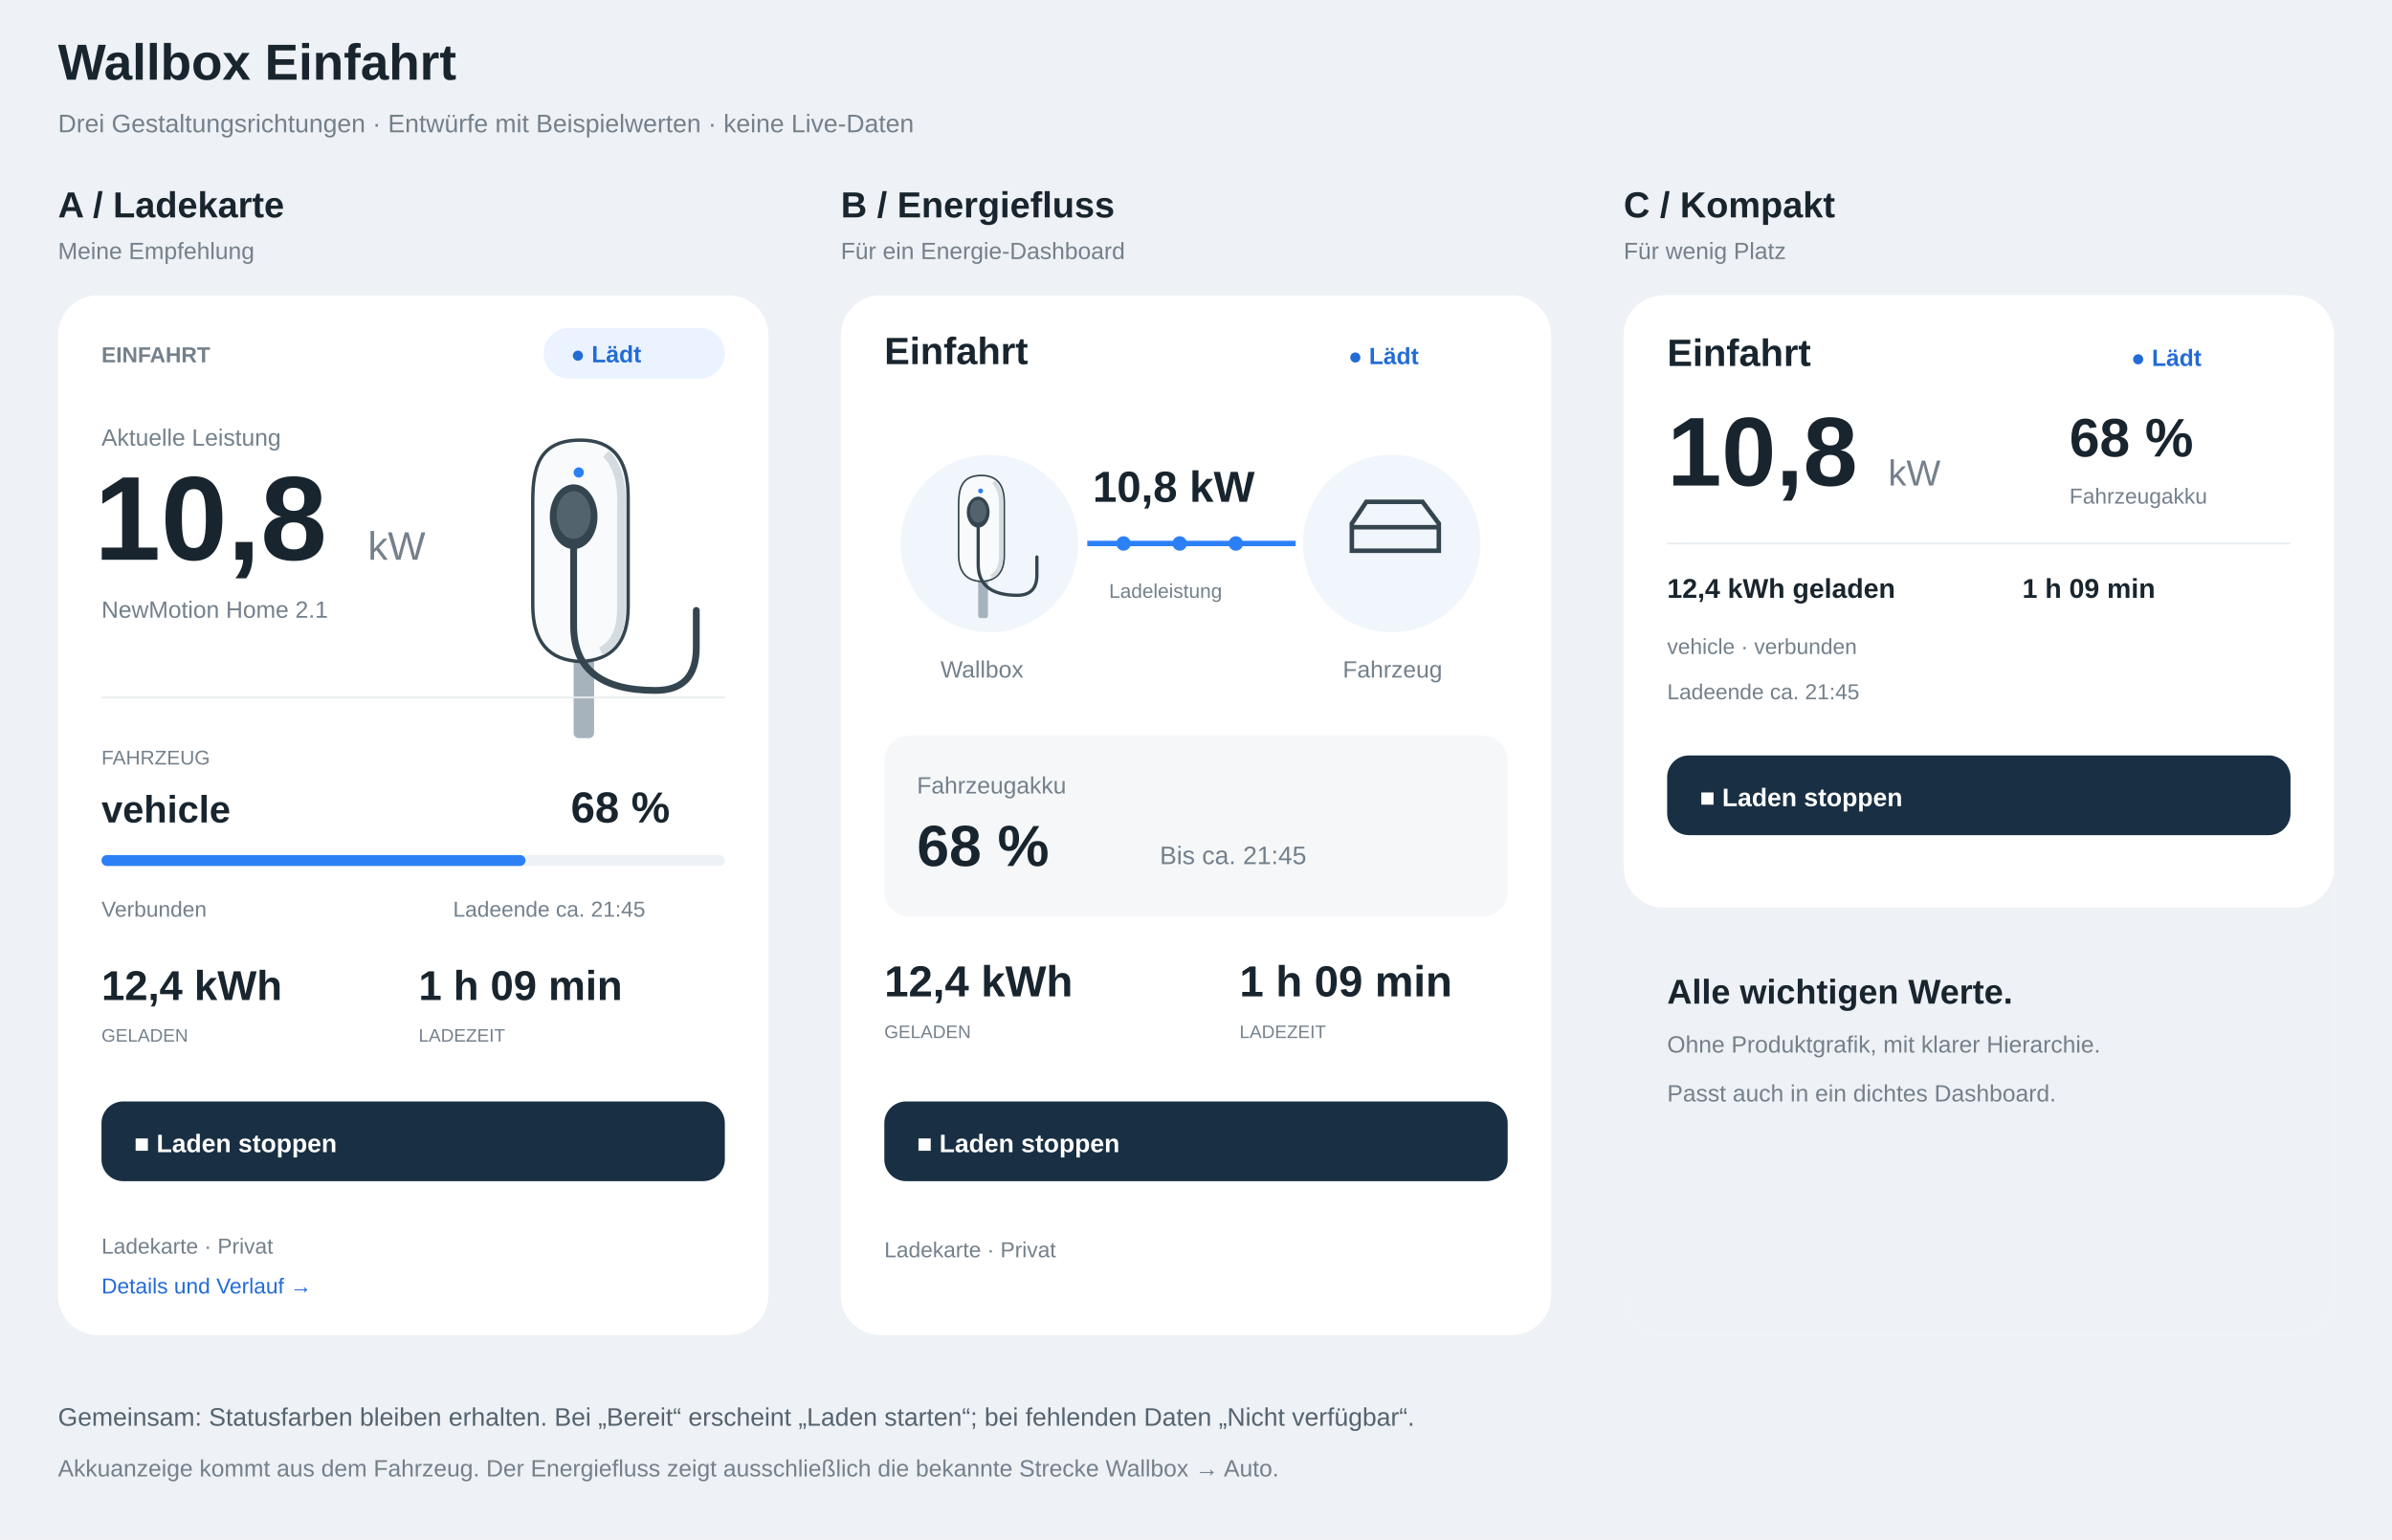
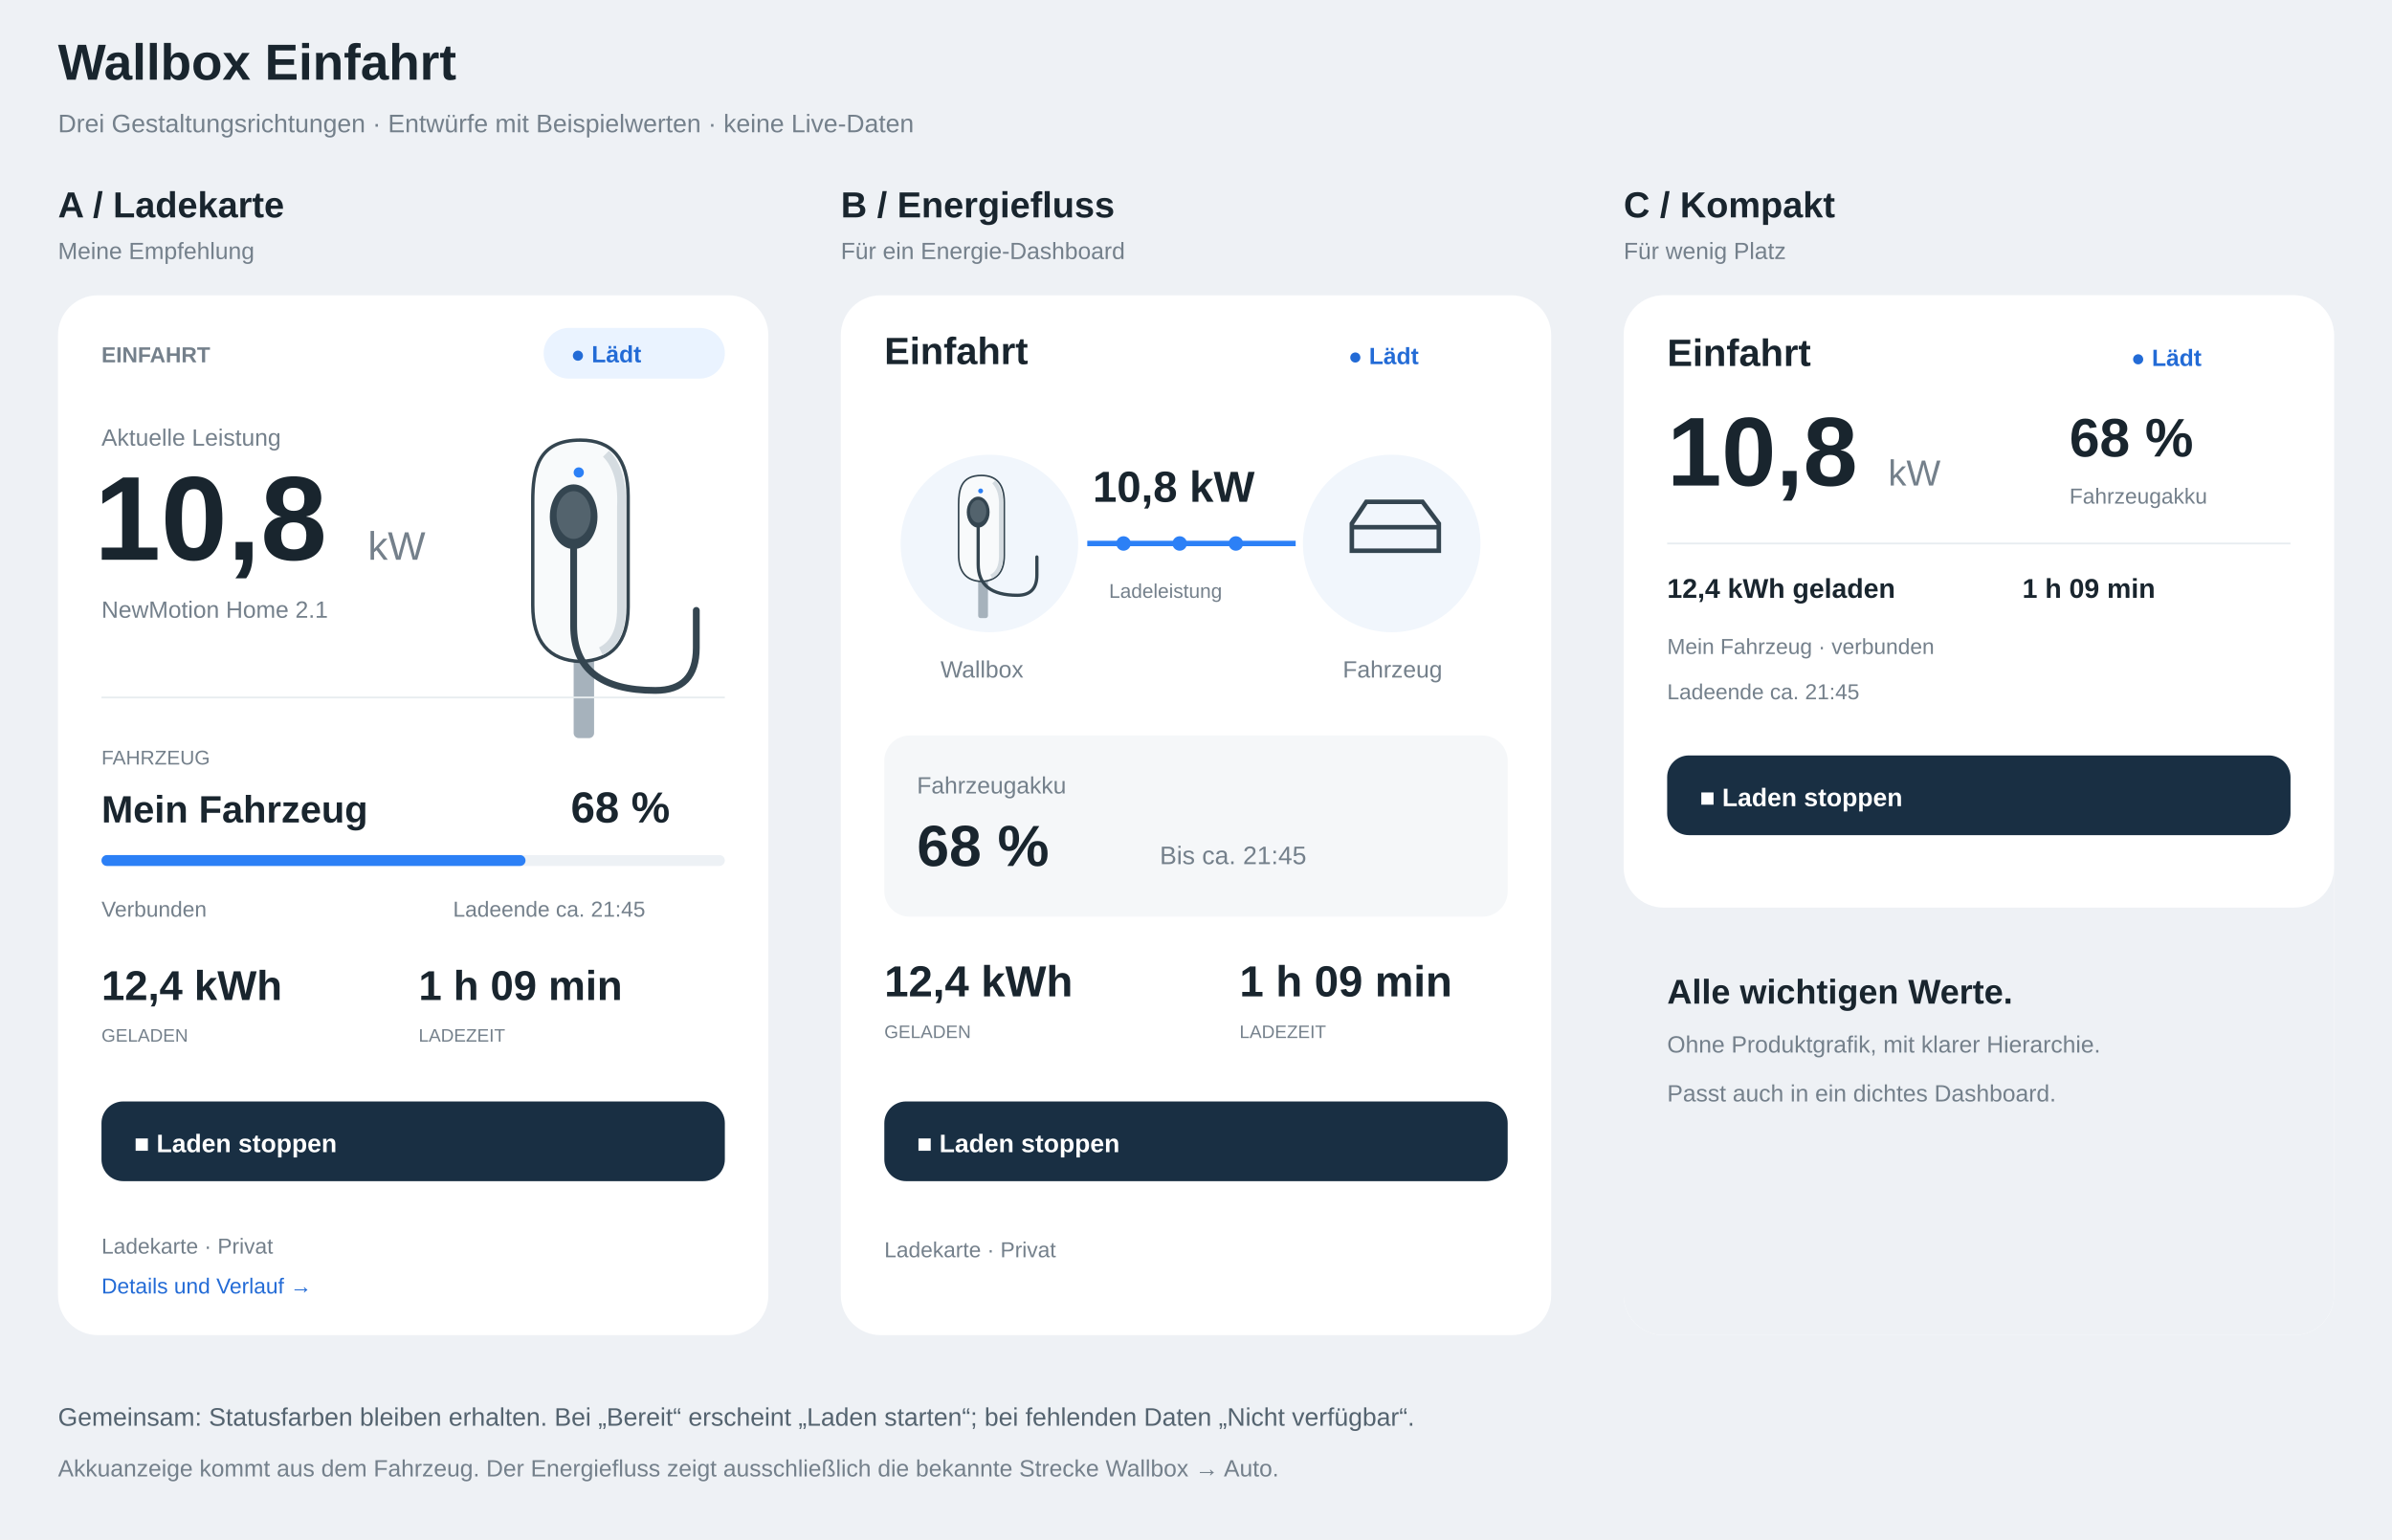
<svg xmlns="http://www.w3.org/2000/svg" width="1320" height="850" viewBox="0 0 1320 850">
  <rect width="1320" height="850" fill="#eef1f5" />
  <style>text{font-family:Arial,Helvetica,sans-serif;fill:#19252e}.muted{fill:#74808b}.small{font-size:13px}.value{font-size:28px;font-weight:600}.label{font-size:11px;letter-spacing:1px;fill:#74808b}</style>
  <text x="32" y="44" font-size="28" font-weight="600">Wallbox Einfahrt</text>
  <text x="32" y="73" font-size="14" fill="#74808b" style="fill:#74808b">Drei Gestaltungsrichtungen · Entwürfe mit Beispielwerten · keine Live-Daten</text>
  <text x="32" y="120" font-size="20" font-weight="600">A / Ladekarte</text>
  <text x="32" y="143" font-size="13" fill="#74808b" style="fill:#74808b">Meine Empfehlung</text>
  <rect x="32" y="163" width="392" height="574" rx="22" fill="#fff" />
  <text x="464" y="120" font-size="20" font-weight="600">B / Energiefluss</text>
  <text x="464" y="143" font-size="13" fill="#74808b" style="fill:#74808b">Für ein Energie-Dashboard</text>
  <rect x="464" y="163" width="392" height="574" rx="22" fill="#fff" />
  <text x="896" y="120" font-size="20" font-weight="600">C / Kompakt</text>
  <text x="896" y="143" font-size="13" fill="#74808b" style="fill:#74808b">Für wenig Platz</text>
  <rect x="896" y="163" width="392" height="574" rx="22" fill="#fff" />
  <text x="56" y="200" font-size="12" fill="#74808b" style="fill:#74808b" font-weight="600">EINFAHRT</text>
  <rect x="300" y="181" width="100" height="28" rx="14" fill="#eaf3ff" />
  <text x="315" y="200" font-size="13" fill="#236bd6" style="fill:#236bd6" font-weight="600">●  Lädt</text>
  <g transform="translate(294 242) scale(0.94)">
    <rect x="24" y="120" width="12" height="56" rx="3" fill="#a6b2bc" />
    <path d="M28 1 C3 1 0 18 0 37 V98 Q0 130 28 131 Q56 130 56 99 V34 Q56 1 28 1" fill="#f8fafb" stroke="#344550" stroke-width="2" />
    <path d="M43 9 Q53 19 52 40 V100 Q52 119 40 125" fill="none" stroke="#d5dce1" stroke-width="5" />
    <circle cx="27" cy="20" r="3" fill="#2c80f6" />
    <ellipse cx="24" cy="46" rx="14" ry="19" fill="#344550" />
    <ellipse cx="24" cy="45" rx="10" ry="14" fill="#53636d" />
    <path d="M24 65 V110 Q24 148 72 148 Q96 148 96 123 V101" fill="none" stroke="#344550" stroke-width="4" stroke-linecap="round" />
  </g>
  <text x="56" y="246" font-size="13" fill="#74808b" style="fill:#74808b">Aktuelle Leistung</text>
  <text x="52" y="309" font-size="66" font-weight="600">10,8</text>
  <text x="203" y="309" font-size="22" fill="#74808b" style="fill:#74808b">kW</text>
  <text x="56" y="341" font-size="13" fill="#74808b" style="fill:#74808b">NewMotion Home 2.1</text>
  <path d="M56 385L400 385" stroke="#e8edf0" stroke-width="1" />
  <text x="56" y="422" font-size="11" fill="#74808b" style="fill:#74808b">FAHRZEUG</text>
-   <text x="56" y="454" font-size="21" font-weight="600">vehicle</text>
+   <text x="56" y="454" font-size="21" font-weight="600">Mein Fahrzeug</text>
  <text x="315" y="454" font-size="24" font-weight="600">68 %</text>
  <rect x="56" y="472" width="344" height="6" rx="3" fill="#edf1f5" />
  <rect x="56" y="472" width="234" height="6" rx="3" fill="#2c80f6" />
  <text x="56" y="506" font-size="12" fill="#74808b" style="fill:#74808b">Verbunden</text>
  <text x="250" y="506" font-size="12" fill="#74808b" style="fill:#74808b">Ladeende ca. 21:45</text>
  <text x="56" y="552" font-size="23" font-weight="600">12,4 kWh</text>
  <text x="56" y="575" font-size="10" fill="#74808b" style="fill:#74808b">GELADEN</text>
  <text x="231" y="552" font-size="23" font-weight="600">1 h 09 min</text>
  <text x="231" y="575" font-size="10" fill="#74808b" style="fill:#74808b">LADEZEIT</text>
  <rect x="56" y="608" width="344" height="44" rx="12" fill="#192f43" />
  <text x="74" y="636" font-size="14" fill="#fff" style="fill:#fff" font-weight="600">■   Laden stoppen</text>
  <text x="56" y="692" font-size="12" fill="#74808b" style="fill:#74808b">Ladekarte · Privat</text>
  <text x="56" y="714" font-size="12" fill="#236bd6" style="fill:#236bd6">Details und Verlauf  →</text>
  <text x="488" y="201" font-size="21" font-weight="600">Einfahrt</text>
  <text x="744" y="201" font-size="13" fill="#236bd6" style="fill:#236bd6" font-weight="600">●  Lädt</text>
  <circle cx="546" cy="300" r="49" fill="#f1f6fc" />
  <text x="519" y="374" font-size="13" fill="#74808b" style="fill:#74808b">Wallbox</text>
  <circle cx="768" cy="300" r="49" fill="#f1f6fc" />
  <text x="741" y="374" font-size="13" fill="#74808b" style="fill:#74808b">Fahrzeug</text>
  <g transform="translate(529 262) scale(0.45)">
    <rect x="24" y="120" width="12" height="56" rx="3" fill="#a6b2bc" />
    <path d="M28 1 C3 1 0 18 0 37 V98 Q0 130 28 131 Q56 130 56 99 V34 Q56 1 28 1" fill="#f8fafb" stroke="#344550" stroke-width="2" />
    <path d="M43 9 Q53 19 52 40 V100 Q52 119 40 125" fill="none" stroke="#d5dce1" stroke-width="5" />
    <circle cx="27" cy="20" r="3" fill="#2c80f6" />
    <ellipse cx="24" cy="46" rx="14" ry="19" fill="#344550" />
    <ellipse cx="24" cy="45" rx="10" ry="14" fill="#53636d" />
    <path d="M24 65 V110 Q24 148 72 148 Q96 148 96 123 V101" fill="none" stroke="#344550" stroke-width="4" stroke-linecap="round" />
  </g>
  <path d="M746 304 v-15 l8-12 h31 l9 12 v15 z M746 291 h48" fill="none" stroke="#344550" stroke-width="2.5" />
  <path d="M600 300L715 300" stroke="#2c80f6" stroke-width="3" />
  <circle cx="620" cy="300" r="4" fill="#2c80f6" />
  <circle cx="651" cy="300" r="4" fill="#2c80f6" />
  <circle cx="682" cy="300" r="4" fill="#2c80f6" />
  <text x="603" y="277" font-size="24" font-weight="600">10,8 kW</text>
  <text x="612" y="330" font-size="11" fill="#74808b" style="fill:#74808b">Ladeleistung</text>
  <rect x="488" y="406" width="344" height="100" rx="14" fill="#f5f7f9" />
  <text x="506" y="438" font-size="13" fill="#74808b" style="fill:#74808b">Fahrzeugakku</text>
  <text x="506" y="478" font-size="32" font-weight="600">68 %</text>
  <text x="640" y="477" font-size="14" fill="#74808b" style="fill:#74808b">Bis ca. 21:45</text>
  <text x="488" y="550" font-size="24" font-weight="600">12,4 kWh</text>
  <text x="684" y="550" font-size="24" font-weight="600">1 h 09 min</text>
  <text x="488" y="573" font-size="10" fill="#74808b" style="fill:#74808b">GELADEN</text>
  <text x="684" y="573" font-size="10" fill="#74808b" style="fill:#74808b">LADEZEIT</text>
  <rect x="488" y="608" width="344" height="44" rx="12" fill="#192f43" />
  <text x="506" y="636" font-size="14" fill="#fff" style="fill:#fff" font-weight="600">■   Laden stoppen</text>
  <text x="488" y="694" font-size="12" fill="#74808b" style="fill:#74808b">Ladekarte · Privat</text>
  <rect x="896" y="163" width="392" height="574" rx="22" fill="#eef1f5" />
  <rect x="896" y="163" width="392" height="338" rx="22" fill="#fff" />
  <text x="920" y="202" font-size="21" font-weight="600">Einfahrt</text>
  <text x="1176" y="202" font-size="13" fill="#236bd6" style="fill:#236bd6" font-weight="600">●  Lädt</text>
  <text x="920" y="268" font-size="54" font-weight="600">10,8</text>
  <text x="1042" y="268" font-size="20" fill="#74808b" style="fill:#74808b">kW</text>
  <text x="1142" y="252" font-size="30" font-weight="600">68 %</text>
  <text x="1142" y="278" font-size="12" fill="#74808b" style="fill:#74808b">Fahrzeugakku</text>
  <path d="M920 300L1264 300" stroke="#e8edf0" stroke-width="1" />
  <text x="920" y="330" font-size="15" font-weight="600">12,4 kWh geladen</text>
  <text x="1116" y="330" font-size="15" font-weight="600">1 h 09 min</text>
-   <text x="920" y="361" font-size="12" fill="#74808b" style="fill:#74808b">vehicle · verbunden</text>
+   <text x="920" y="361" font-size="12" fill="#74808b" style="fill:#74808b">Mein Fahrzeug · verbunden</text>
  <text x="920" y="386" font-size="12" fill="#74808b" style="fill:#74808b">Ladeende ca. 21:45</text>
  <rect x="920" y="417" width="344" height="44" rx="12" fill="#192f43" />
  <text x="938" y="445" font-size="14" fill="#fff" style="fill:#fff" font-weight="600">■   Laden stoppen</text>
  <text x="920" y="554" font-size="19" font-weight="600">Alle wichtigen Werte.</text>
  <text x="920" y="581" font-size="13" fill="#74808b" style="fill:#74808b">Ohne Produktgrafik, mit klarer Hierarchie.</text>
  <text x="920" y="608" font-size="13" fill="#74808b" style="fill:#74808b">Passt auch in ein dichtes Dashboard.</text>
  <text x="32" y="787" font-size="14" fill="#54636f" style="fill:#54636f">Gemeinsam: Statusfarben bleiben erhalten. Bei „Bereit“ erscheint „Laden starten“; bei fehlenden Daten „Nicht verfügbar“.</text>
  <text x="32" y="815" font-size="13" fill="#74808b" style="fill:#74808b">Akkuanzeige kommt aus dem Fahrzeug. Der Energiefluss zeigt ausschließlich die bekannte Strecke Wallbox → Auto.</text>
</svg>
